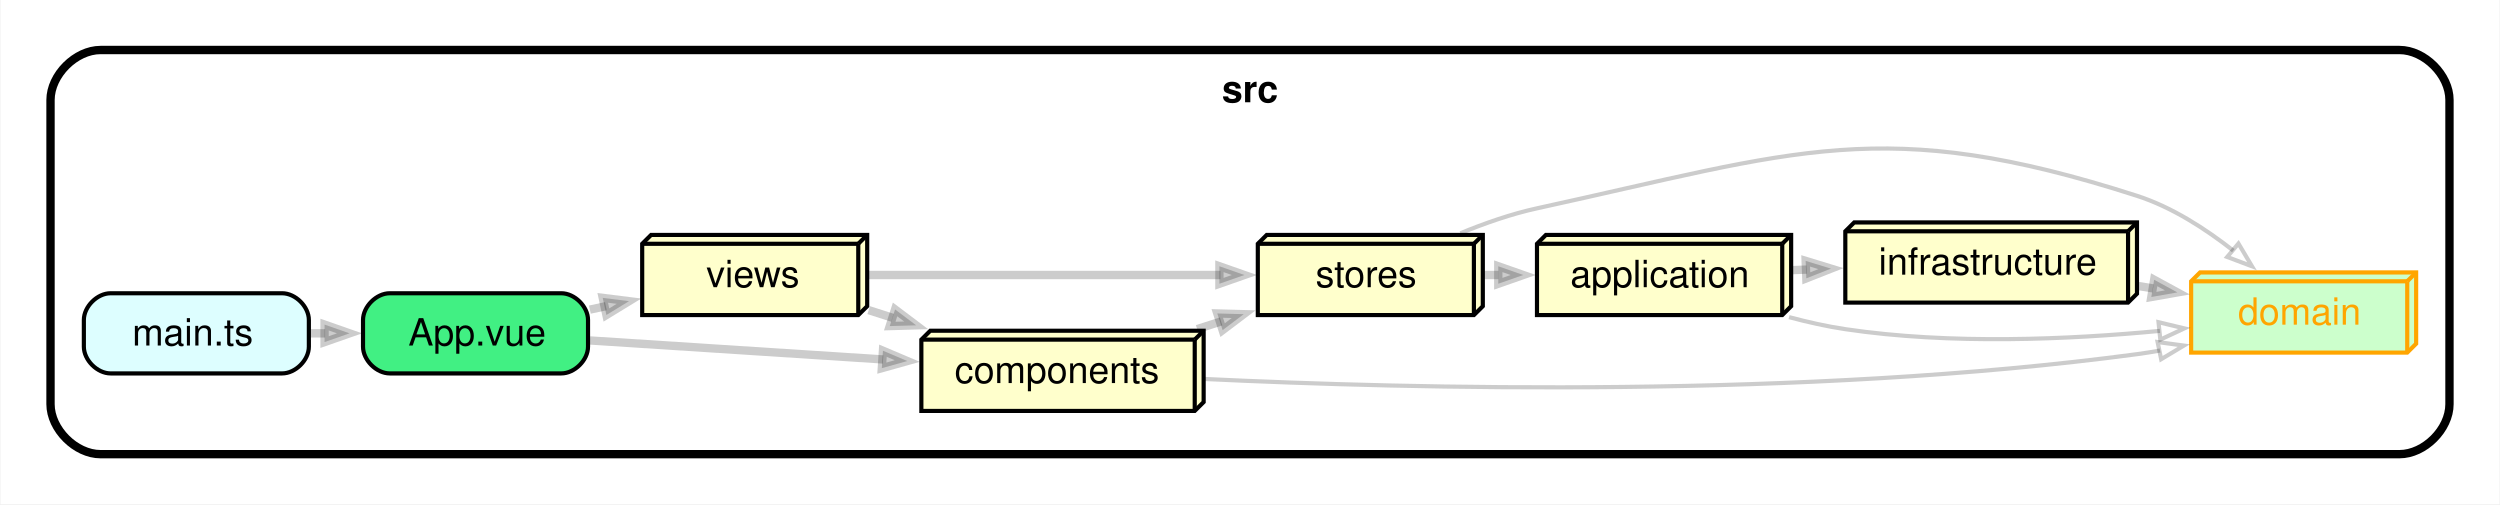
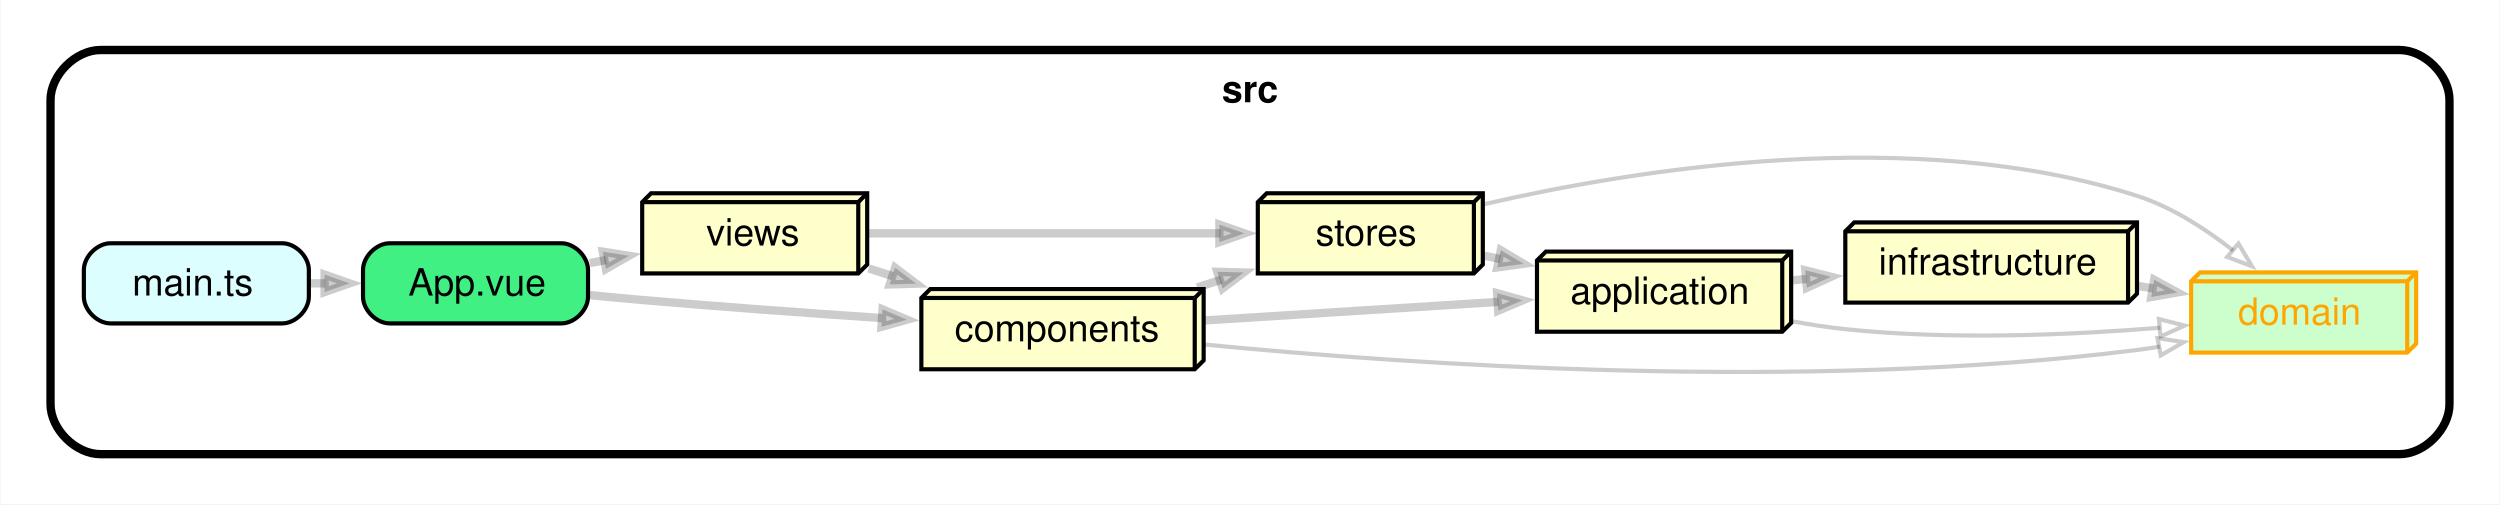
<svg xmlns="http://www.w3.org/2000/svg" xmlns:xlink="http://www.w3.org/1999/xlink" width="600pt" height="121pt" viewBox="0.00 0.00 599.75 121.00">
  <g id="graph0" class="graph" transform="scale(1 1) rotate(0) translate(4 117)">
    <polygon fill="white" stroke="none" points="-4,4 -4,-117 595.75,-117 595.75,4 -4,4" />
    <g id="clust1" class="cluster">
      <path fill="#ffffff" stroke="black" stroke-width="2" d="M20,-8C20,-8 571.75,-8 571.75,-8 577.75,-8 583.75,-14 583.75,-20 583.75,-20 583.75,-93 583.75,-93 583.75,-99 577.75,-105 571.75,-105 571.75,-105 20,-105 20,-105 14,-105 8,-99 8,-93 8,-93 8,-20 8,-20 8,-14 14,-8 20,-8" />
      <text text-anchor="middle" x="295.88" y="-92.45" font-family="Helvetica,sans-Serif" font-weight="bold" font-size="9.00">src</text>
    </g>
    <g id="node1" class="node">
      <g id="a_node1">
        <a xlink:href="src/App.vue" xlink:title="App.vue">
-           <path fill="#41f083" stroke="black" d="M130.58,-46.62C130.58,-46.62 89.42,-46.62 89.42,-46.62 86.21,-46.62 83,-43.42 83,-40.21 83,-40.21 83,-33.79 83,-33.79 83,-30.58 86.21,-27.38 89.42,-27.38 89.42,-27.38 130.58,-27.38 130.58,-27.38 133.79,-27.38 137,-30.58 137,-33.79 137,-33.79 137,-40.21 137,-40.21 137,-43.42 133.79,-46.62 130.58,-46.62" />
-           <text text-anchor="start" x="93.88" y="-34.08" font-family="Helvetica,sans-Serif" font-size="9.00">App.vue</text>
+           <path fill="#41f083" stroke="black" d="M130.58,-58.62C130.58,-58.62 89.42,-58.62 89.42,-58.62 86.21,-58.62 83,-55.42 83,-52.21 83,-52.21 83,-45.79 83,-45.79 83,-42.58 86.21,-39.38 89.42,-39.38 89.42,-39.38 130.58,-39.38 130.58,-39.38 133.79,-39.38 137,-42.58 137,-45.79 137,-45.79 137,-52.21 137,-52.21 137,-55.42 133.79,-58.62 130.58,-58.62" />
+           <text text-anchor="start" x="93.88" y="-46.08" font-family="Helvetica,sans-Serif" font-size="9.00">App.vue</text>
        </a>
      </g>
    </g>
    <g id="node2" class="node">
      <g id="a_node2">
        <a xlink:href="src/components" xlink:title="components">
-           <polygon fill="#ffffcc" stroke="black" points="284.75,-37.62 219.14,-37.62 217,-35.49 217,-18.38 282.61,-18.38 284.75,-20.51 284.75,-37.62" />
-           <polyline fill="none" stroke="black" points="282.61,-35.49 217,-35.49" />
-           <polyline fill="none" stroke="black" points="282.61,-35.49 282.61,-18.38" />
-           <polyline fill="none" stroke="black" points="282.61,-35.49 284.75,-37.62" />
-           <text text-anchor="start" x="225" y="-25.07" font-family="Helvetica,sans-Serif" font-size="9.00">components</text>
+           <polygon fill="#ffffcc" stroke="black" points="284.75,-47.62 219.14,-47.62 217,-45.49 217,-28.38 282.61,-28.38 284.75,-30.51 284.75,-47.62" />
+           <polyline fill="none" stroke="black" points="282.61,-45.49 217,-45.49" />
+           <polyline fill="none" stroke="black" points="282.61,-45.49 282.61,-28.38" />
+           <polyline fill="none" stroke="black" points="282.61,-45.49 284.75,-47.62" />
+           <text text-anchor="start" x="225" y="-35.08" font-family="Helvetica,sans-Serif" font-size="9.00">components</text>
        </a>
      </g>
    </g>
    <g id="edge1" class="edge">
-       <path fill="none" stroke="#000000" stroke-width="2" stroke-opacity="0.2" d="M137.45,-35.29C157.32,-34 184.93,-32.21 207.82,-30.73" />
-       <polygon fill="#000000" fill-opacity="0.2" stroke="#000000" stroke-width="2" stroke-opacity="0.2" points="207.78,-32.83 213.63,-30.35 207.51,-28.64 207.78,-32.83" />
+       <path fill="none" stroke="#000000" stroke-width="2" stroke-opacity="0.2" d="M137.42,-46.17C141.63,-45.76 145.93,-45.35 150,-45 168.88,-43.37 189.78,-41.86 207.57,-40.66" />
+       <polygon fill="#000000" fill-opacity="0.2" stroke="#000000" stroke-width="2" stroke-opacity="0.2" points="207.69,-42.76 213.54,-40.27 207.42,-38.57 207.69,-42.76" />
    </g>
    <g id="node3" class="node">
      <g id="a_node3">
        <a xlink:href="src/views" xlink:title="views">
-           <polygon fill="#ffffcc" stroke="black" points="204,-60.62 152.14,-60.62 150,-58.49 150,-41.38 201.86,-41.38 204,-43.51 204,-60.62" />
-           <polyline fill="none" stroke="black" points="201.86,-58.49 150,-58.49" />
-           <polyline fill="none" stroke="black" points="201.86,-58.49 201.86,-41.38" />
-           <polyline fill="none" stroke="black" points="201.86,-58.49 204,-60.62" />
-           <text text-anchor="start" x="165.38" y="-48.08" font-family="Helvetica,sans-Serif" font-size="9.00">views</text>
+           <polygon fill="#ffffcc" stroke="black" points="204,-70.62 152.14,-70.62 150,-68.49 150,-51.38 201.86,-51.38 204,-53.51 204,-70.62" />
+           <polyline fill="none" stroke="black" points="201.86,-68.49 150,-68.49" />
+           <polyline fill="none" stroke="black" points="201.86,-68.49 201.86,-51.38" />
+           <polyline fill="none" stroke="black" points="201.86,-68.49 204,-70.62" />
+           <text text-anchor="start" x="165.38" y="-58.08" font-family="Helvetica,sans-Serif" font-size="9.00">views</text>
        </a>
      </g>
    </g>
    <g id="edge2" class="edge">
-       <path fill="none" stroke="#000000" stroke-width="2" stroke-opacity="0.2" d="M137.44,-42.69C138.71,-42.97 140,-43.25 141.29,-43.52" />
-       <polygon fill="#000000" fill-opacity="0.2" stroke="#000000" stroke-width="2" stroke-opacity="0.2" points="140.53,-45.51 146.84,-44.72 141.41,-41.4 140.53,-45.51" />
+       <path fill="none" stroke="#000000" stroke-width="2" stroke-opacity="0.2" d="M137.44,-53.88C138.71,-54.12 140,-54.35 141.29,-54.59" />
+       <polygon fill="#000000" fill-opacity="0.2" stroke="#000000" stroke-width="2" stroke-opacity="0.2" points="140.54,-56.59 146.82,-55.61 141.3,-52.46 140.54,-56.59" />
+     </g>
+     <g id="node4" class="node">
+       <g id="a_node4">
+         <a xlink:href="src/application" xlink:title="application">
+           <polygon fill="#ffffcc" stroke="black" points="425.75,-56.62 366.89,-56.62 364.75,-54.49 364.75,-37.38 423.61,-37.38 425.75,-39.51 425.75,-56.62" />
+           <polyline fill="none" stroke="black" points="423.61,-54.49 364.75,-54.49" />
+           <polyline fill="none" stroke="black" points="423.61,-54.49 423.61,-37.38" />
+           <polyline fill="none" stroke="black" points="423.61,-54.49 425.75,-56.62" />
+           <text text-anchor="start" x="372.75" y="-44.08" font-family="Helvetica,sans-Serif" font-size="9.00">application</text>
+         </a>
+       </g>
+     </g>
+     <g id="edge5" class="edge">
+       <path fill="none" stroke="#000000" stroke-width="2" stroke-opacity="0.2" d="M284.9,-40.09C305.98,-41.42 333.4,-43.15 355.51,-44.55" />
+       <polygon fill="#000000" fill-opacity="0.2" stroke="#000000" stroke-width="2" stroke-opacity="0.2" points="355.18,-46.63 361.3,-44.92 355.44,-42.44 355.18,-46.63" />
    </g>
    <g id="node5" class="node">
      <g id="a_node5">
        <a xlink:href="src/domain" xlink:title="no-orphans">
          <polygon fill="#ccffcc" stroke="orange" points="575.75,-51.62 523.89,-51.62 521.75,-49.49 521.75,-32.38 573.61,-32.38 575.75,-34.51 575.75,-51.62" />
          <polyline fill="none" stroke="orange" points="573.61,-49.49 521.75,-49.49" />
          <polyline fill="none" stroke="orange" points="573.61,-49.49 573.61,-32.38" />
          <polyline fill="none" stroke="orange" points="573.61,-49.49 575.75,-51.62" />
          <text text-anchor="start" x="533" y="-39.08" font-family="Helvetica,sans-Serif" font-size="9.00" fill="orange">domain</text>
        </a>
      </g>
    </g>
-     <g id="edge6" class="edge">
-       <path fill="none" stroke="#000000" stroke-opacity="0.2" d="M284.9,-26.05C333.98,-23.7 428.96,-21.3 508.75,-32 510.57,-32.24 512.42,-32.54 514.29,-32.88" />
-       <polygon fill="none" stroke="#000000" stroke-opacity="0.2" points="513.7,-34.91 520,-34.06 514.55,-30.79 513.7,-34.91" />
+     <g id="edge7" class="edge">
+       <path fill="none" stroke="#000000" stroke-opacity="0.2" d="M284.88,-34.32C333.93,-29.54 428.87,-22.93 508.75,-33 510.56,-33.23 512.41,-33.5 514.27,-33.82" />
+       <polygon fill="none" stroke="#000000" stroke-opacity="0.2" points="513.67,-35.84 519.96,-34.89 514.45,-31.71 513.67,-35.84" />
    </g>
    <g id="node7" class="node">
      <g id="a_node7">
        <a xlink:href="src/stores" xlink:title="stores">
-           <polygon fill="#ffffcc" stroke="black" points="351.75,-60.62 299.89,-60.62 297.75,-58.49 297.75,-41.38 349.61,-41.38 351.75,-43.51 351.75,-60.62" />
-           <polyline fill="none" stroke="black" points="349.61,-58.49 297.75,-58.49" />
-           <polyline fill="none" stroke="black" points="349.61,-58.49 349.61,-41.38" />
-           <polyline fill="none" stroke="black" points="349.61,-58.49 351.75,-60.62" />
-           <text text-anchor="start" x="311.62" y="-48.08" font-family="Helvetica,sans-Serif" font-size="9.00">stores</text>
+           <polygon fill="#ffffcc" stroke="black" points="351.75,-70.62 299.89,-70.62 297.75,-68.49 297.75,-51.38 349.61,-51.38 351.75,-53.51 351.75,-70.62" />
+           <polyline fill="none" stroke="black" points="349.61,-68.49 297.75,-68.49" />
+           <polyline fill="none" stroke="black" points="349.61,-68.49 349.61,-51.38" />
+           <polyline fill="none" stroke="black" points="349.61,-68.49 351.75,-70.62" />
+           <text text-anchor="start" x="311.62" y="-58.08" font-family="Helvetica,sans-Serif" font-size="9.00">stores</text>
        </a>
      </g>
    </g>
-     <g id="edge5" class="edge">
-       <path fill="none" stroke="#000000" stroke-width="2" stroke-opacity="0.2" d="M283.19,-38.02C285.1,-38.63 287.02,-39.25 288.94,-39.86" />
-       <polygon fill="#000000" fill-opacity="0.2" stroke="#000000" stroke-width="2" stroke-opacity="0.2" points="288.02,-41.77 294.37,-41.6 289.3,-37.77 288.02,-41.77" />
-     </g>
-     <g id="edge11" class="edge">
-       <path fill="none" stroke="#000000" stroke-width="2" stroke-opacity="0.2" d="M204.36,-42.57C206.24,-41.96 208.17,-41.35 210.11,-40.72" />
-       <polygon fill="#000000" fill-opacity="0.2" stroke="#000000" stroke-width="2" stroke-opacity="0.2" points="210.69,-42.74 215.76,-38.92 209.41,-38.74 210.69,-42.74" />
+     <g id="edge6" class="edge">
+       <path fill="none" stroke="#000000" stroke-width="2" stroke-opacity="0.2" d="M283.19,-48.02C285.1,-48.63 287.02,-49.25 288.94,-49.86" />
+       <polygon fill="#000000" fill-opacity="0.2" stroke="#000000" stroke-width="2" stroke-opacity="0.2" points="288.02,-51.77 294.37,-51.6 289.3,-47.77 288.02,-51.77" />
    </g>
    <g id="edge12" class="edge">
-       <path fill="none" stroke="#000000" stroke-width="2" stroke-opacity="0.2" d="M204.39,-51C228.02,-51 262.84,-51 288.78,-51" />
-       <polygon fill="#000000" fill-opacity="0.2" stroke="#000000" stroke-width="2" stroke-opacity="0.2" points="288.53,-53.1 294.53,-51 288.53,-48.9 288.53,-53.1" />
+       <path fill="none" stroke="#000000" stroke-width="2" stroke-opacity="0.2" d="M204.36,-52.57C206.24,-51.96 208.17,-51.35 210.11,-50.72" />
+       <polygon fill="#000000" fill-opacity="0.2" stroke="#000000" stroke-width="2" stroke-opacity="0.2" points="210.69,-52.74 215.76,-48.92 209.41,-48.74 210.69,-52.74" />
    </g>
-     <g id="node4" class="node">
-       <g id="a_node4">
-         <a xlink:href="src/application" xlink:title="application">
-           <polygon fill="#ffffcc" stroke="black" points="425.75,-60.62 366.89,-60.62 364.75,-58.49 364.75,-41.38 423.61,-41.38 425.75,-43.51 425.75,-60.62" />
-           <polyline fill="none" stroke="black" points="423.61,-58.49 364.75,-58.49" />
-           <polyline fill="none" stroke="black" points="423.61,-58.49 423.61,-41.38" />
-           <polyline fill="none" stroke="black" points="423.61,-58.49 425.75,-60.62" />
-           <text text-anchor="start" x="372.75" y="-48.08" font-family="Helvetica,sans-Serif" font-size="9.00">application</text>
-         </a>
-       </g>
+     <g id="edge13" class="edge">
+       <path fill="none" stroke="#000000" stroke-width="2" stroke-opacity="0.2" d="M204.39,-61C228.02,-61 262.84,-61 288.78,-61" />
+       <polygon fill="#000000" fill-opacity="0.2" stroke="#000000" stroke-width="2" stroke-opacity="0.2" points="288.53,-63.1 294.53,-61 288.53,-58.9 288.53,-63.1" />
    </g>
    <g id="edge3" class="edge">
-       <path fill="none" stroke="#000000" stroke-opacity="0.2" d="M425.25,-40.89C429.72,-39.69 434.32,-38.66 438.75,-38 463.88,-34.24 492.61,-35.52 514.26,-37.59" />
-       <polygon fill="none" stroke="#000000" stroke-opacity="0.2" points="513.92,-39.67 520.11,-38.19 514.35,-35.49 513.92,-39.67" />
+       <path fill="none" stroke="#000000" stroke-opacity="0.2" d="M425.85,-39.91C430.15,-39.12 434.55,-38.44 438.75,-38 464.02,-35.35 492.75,-36.58 514.36,-38.35" />
+       <polygon fill="none" stroke="#000000" stroke-opacity="0.2" points="514.02,-40.43 520.18,-38.86 514.39,-36.24 514.02,-40.43" />
    </g>
    <g id="node6" class="node">
      <g id="a_node6">
        <a xlink:href="src/infrastructure" xlink:title="infrastructure">
          <polygon fill="#ffffcc" stroke="black" points="508.75,-63.62 440.89,-63.62 438.75,-61.49 438.75,-44.38 506.61,-44.38 508.75,-46.51 508.75,-63.62" />
          <polyline fill="none" stroke="black" points="506.61,-61.49 438.75,-61.49" />
          <polyline fill="none" stroke="black" points="506.61,-61.49 506.61,-44.38" />
          <polyline fill="none" stroke="black" points="506.61,-61.49 508.75,-63.62" />
          <text text-anchor="start" x="446.75" y="-51.08" font-family="Helvetica,sans-Serif" font-size="9.00">infrastructure</text>
        </a>
      </g>
    </g>
    <g id="edge4" class="edge">
-       <path fill="none" stroke="#000000" stroke-width="2" stroke-opacity="0.2" d="M426.05,-52.17C427.18,-52.21 428.32,-52.26 429.47,-52.3" />
-       <polygon fill="#000000" fill-opacity="0.2" stroke="#000000" stroke-width="2" stroke-opacity="0.2" points="429.23,-54.39 435.31,-52.53 429.39,-50.2 429.23,-54.39" />
+       <path fill="none" stroke="#000000" stroke-width="2" stroke-opacity="0.2" d="M426.05,-49.73C427.18,-49.83 428.32,-49.93 429.47,-50.04" />
+       <polygon fill="#000000" fill-opacity="0.2" stroke="#000000" stroke-width="2" stroke-opacity="0.2" points="429.15,-52.12 435.32,-50.57 429.53,-47.94 429.15,-52.12" />
    </g>
-     <g id="edge7" class="edge">
+     <g id="edge8" class="edge">
      <path fill="none" stroke="#000000" stroke-width="2" stroke-opacity="0.2" d="M509.11,-48.35C510.28,-48.16 511.45,-47.97 512.61,-47.78" />
      <polygon fill="#000000" fill-opacity="0.2" stroke="#000000" stroke-width="2" stroke-opacity="0.2" points="512.87,-49.86 518.45,-46.82 512.19,-45.72 512.87,-49.86" />
    </g>
-     <g id="edge9" class="edge">
-       <path fill="none" stroke="#000000" stroke-width="2" stroke-opacity="0.2" d="M352.04,-51C353.18,-51 354.34,-51 355.51,-51" />
-       <polygon fill="#000000" fill-opacity="0.2" stroke="#000000" stroke-width="2" stroke-opacity="0.2" points="355.46,-53.1 361.46,-51 355.46,-48.9 355.46,-53.1" />
+     <g id="edge10" class="edge">
+       <path fill="none" stroke="#000000" stroke-width="2" stroke-opacity="0.2" d="M352.04,-55.63C353.31,-55.37 354.6,-55.1 355.9,-54.84" />
+       <polygon fill="#000000" fill-opacity="0.2" stroke="#000000" stroke-width="2" stroke-opacity="0.2" points="356.07,-56.95 361.53,-53.69 355.23,-52.83 356.07,-56.95" />
    </g>
-     <g id="edge10" class="edge">
-       <path fill="none" stroke="#000000" stroke-opacity="0.2" d="M346.37,-61.02C352.18,-63.41 358.6,-65.66 364.75,-67 427.29,-80.65 447.81,-89.61 508.75,-70 517.13,-67.3 525.24,-62.06 531.87,-56.84" />
+     <g id="edge11" class="edge">
+       <path fill="none" stroke="#000000" stroke-opacity="0.2" d="M351.96,-67.97C388.19,-76.34 455.15,-87.25 508.75,-70 517.13,-67.3 525.24,-62.06 531.87,-56.84" />
      <polygon fill="none" stroke="#000000" stroke-opacity="0.2" points="533.1,-58.55 536.35,-53.09 530.4,-55.33 533.1,-58.55" />
    </g>
    <g id="node8" class="node">
      <g id="a_node8">
        <a xlink:href="src/main.ts" xlink:title="main.ts">
-           <path fill="#ddfeff" stroke="black" d="M63.58,-46.62C63.58,-46.62 22.42,-46.62 22.42,-46.62 19.21,-46.62 16,-43.42 16,-40.21 16,-40.21 16,-33.79 16,-33.79 16,-30.58 19.21,-27.38 22.42,-27.38 22.42,-27.38 63.58,-27.38 63.58,-27.38 66.79,-27.38 70,-30.58 70,-33.79 70,-33.79 70,-40.21 70,-40.21 70,-43.42 66.79,-46.62 63.58,-46.62" />
-           <text text-anchor="start" x="27.62" y="-34.08" font-family="Helvetica,sans-Serif" font-size="9.00">main.ts</text>
+           <path fill="#ddfeff" stroke="black" d="M63.58,-58.62C63.58,-58.62 22.42,-58.62 22.42,-58.62 19.21,-58.62 16,-55.42 16,-52.21 16,-52.21 16,-45.79 16,-45.79 16,-42.58 19.21,-39.38 22.42,-39.38 22.42,-39.38 63.58,-39.38 63.58,-39.38 66.79,-39.38 70,-42.58 70,-45.79 70,-45.79 70,-52.21 70,-52.21 70,-55.42 66.79,-58.62 63.58,-58.62" />
+           <text text-anchor="start" x="27.62" y="-46.08" font-family="Helvetica,sans-Serif" font-size="9.00">main.ts</text>
        </a>
      </g>
    </g>
-     <g id="edge8" class="edge">
-       <path fill="none" stroke="#000000" stroke-width="2" stroke-opacity="0.2" d="M70.44,-37C71.58,-37 72.74,-37 73.9,-37" />
-       <polygon fill="#000000" fill-opacity="0.2" stroke="#000000" stroke-width="2" stroke-opacity="0.2" points="73.77,-39.1 79.77,-37 73.77,-34.9 73.77,-39.1" />
+     <g id="edge9" class="edge">
+       <path fill="none" stroke="#000000" stroke-width="2" stroke-opacity="0.2" d="M70.44,-49C71.58,-49 72.74,-49 73.9,-49" />
+       <polygon fill="#000000" fill-opacity="0.2" stroke="#000000" stroke-width="2" stroke-opacity="0.2" points="73.77,-51.1 79.77,-49 73.77,-46.9 73.77,-51.1" />
    </g>
  </g>
</svg>
